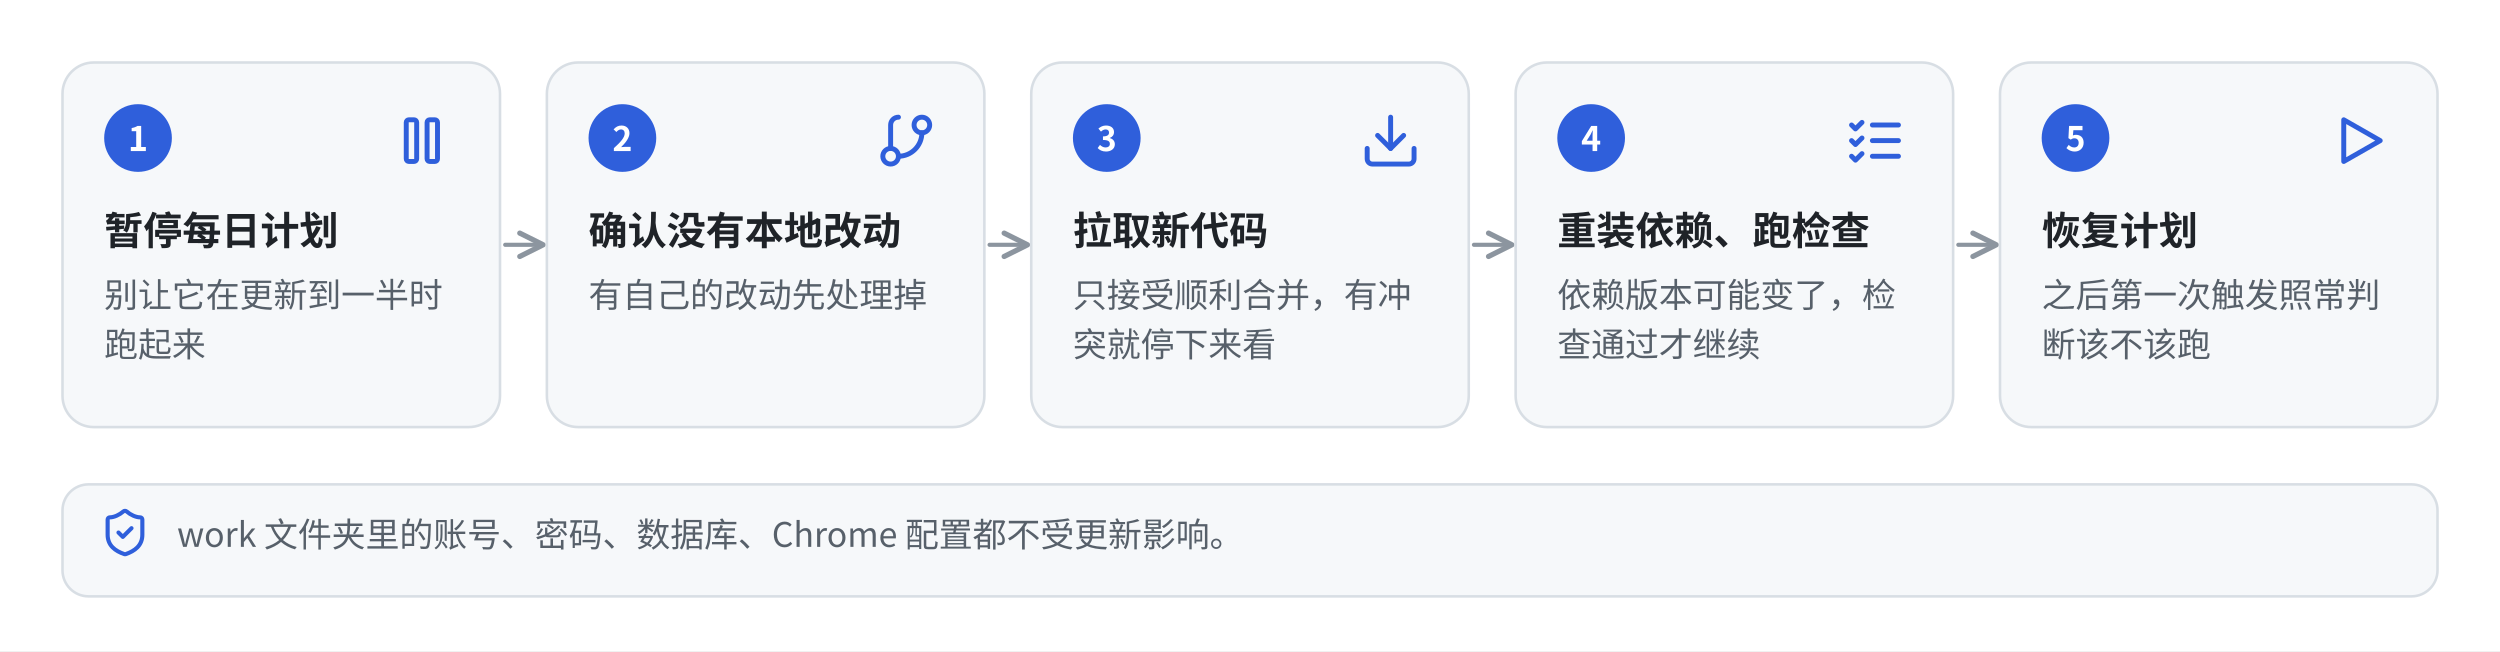
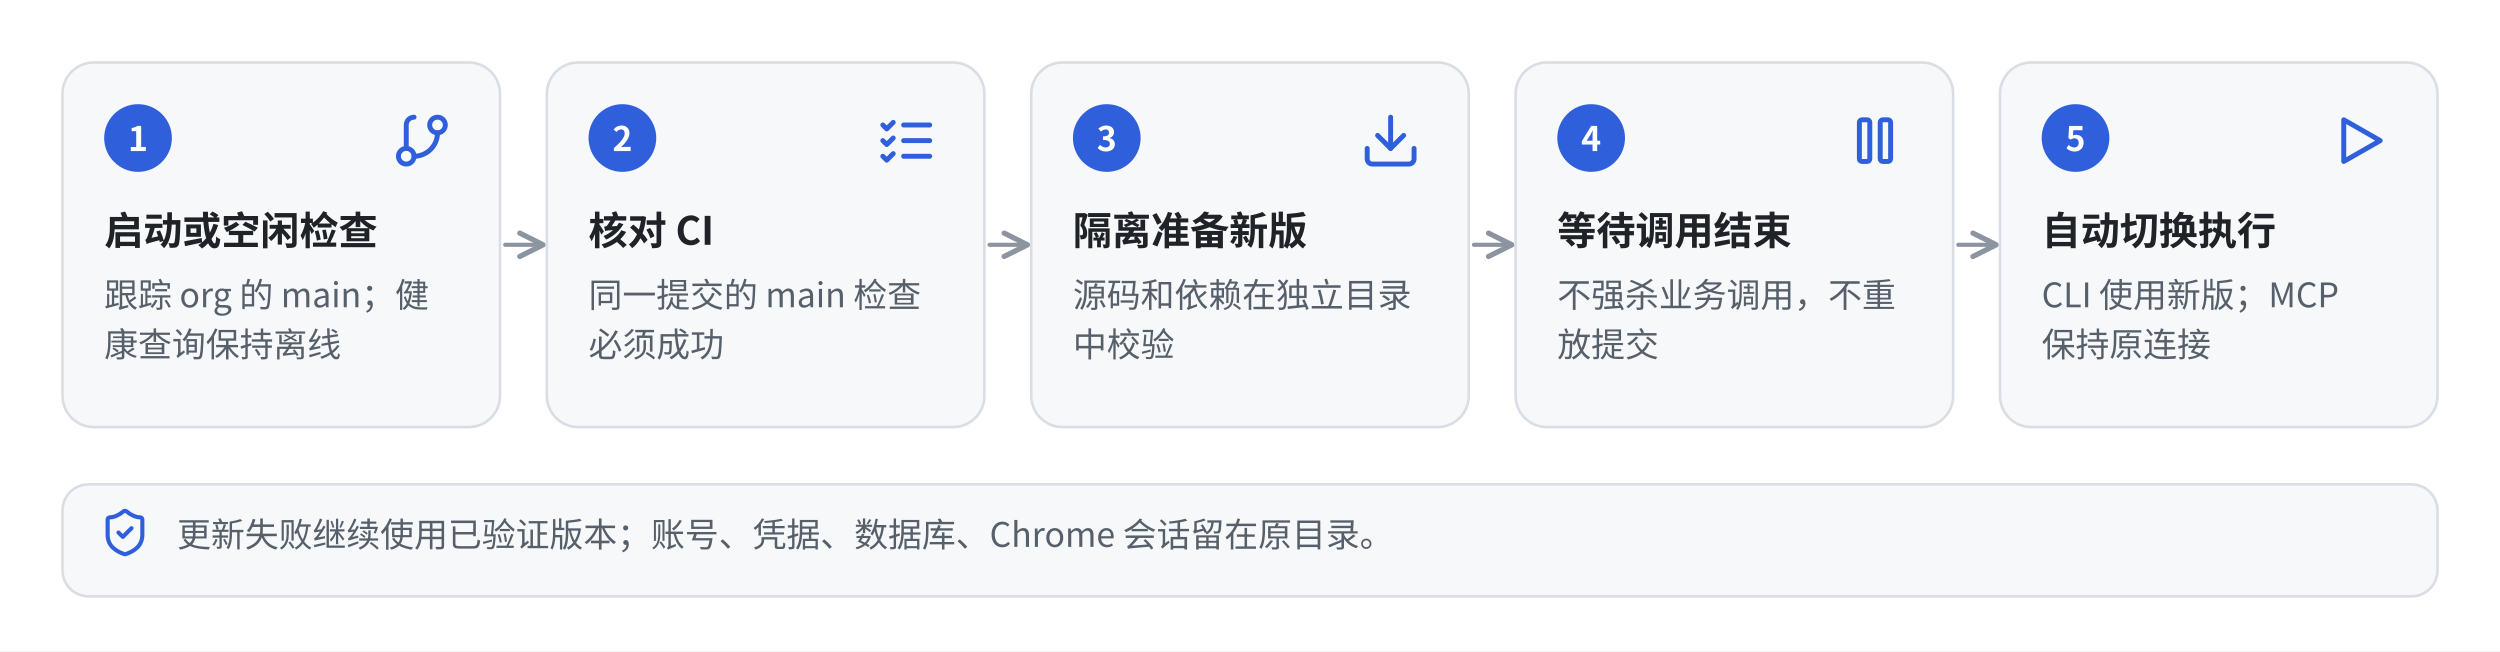
- <svg xmlns="http://www.w3.org/2000/svg" width="960" height="250" viewBox="0 0 960 250" role="img" aria-label="更新到新版本：五步">
+ <svg xmlns="http://www.w3.org/2000/svg" width="960" height="250" viewBox="0 0 960 250" role="img" aria-label="自动更新：准备新版后安全切换">
  <style>
text{font-family:-apple-system,BlinkMacSystemFont,'Segoe UI','PingFang SC','Hiragino Sans GB','Microsoft YaHei','Noto Sans CJK SC',Helvetica,Arial,sans-serif;fill:#1f2328;font-size:13px}
.h{font-size:15px;font-weight:600}.hb{font-size:17px;font-weight:700}
.s{font-size:13px;fill:#57606a}.xs{font-size:12px;fill:#6f7781}
.mono{font-family:ui-monospace,SFMono-Regular,Menlo,Consolas,'PingFang SC','Microsoft YaHei',monospace;font-size:12px;fill:#57606a}
.w{fill:#ffffff;font-weight:600}
.bg{fill:#ffffff}
.line{stroke:#8c959f;stroke-width:1.6;fill:none;stroke-linecap:round;stroke-linejoin:round}
.line.soft{stroke:#c9d1d9}
.ar{stroke:#8c959f;stroke-width:1.6;fill:none;marker-end:url(#ah);stroke-linecap:round;stroke-linejoin:round}
.ar.blue{stroke:#2f5fdb;marker-end:url(#ah-blue)}.ar.green{stroke:#1a7f37;marker-end:url(#ah-green)}
.ar.red{stroke:#cf222e;marker-end:url(#ah-red)}.ar.amber{stroke:#9a6700;marker-end:url(#ah-amber)}
.ar.dash{stroke-dasharray:5 4}
.ic{fill:none;stroke-width:1.9;stroke-linecap:round;stroke-linejoin:round}
.c-gray{fill:#f6f8fa;stroke:#d8dee4;stroke-width:1}.f-gray{fill:#57606a}.k-gray{stroke:#57606a}.t-gray{fill:#57606a}.ic-gray{stroke:#57606a}.sf-gray{fill:#f6f8fa}.ss-gray{stroke:#d8dee4}
.c-blue{fill:#eef4ff;stroke:#c7d7fe;stroke-width:1}.f-blue{fill:#2f5fdb}.k-blue{stroke:#2f5fdb}.t-blue{fill:#2f5fdb}.ic-blue{stroke:#2f5fdb}.sf-blue{fill:#eef4ff}.ss-blue{stroke:#c7d7fe}
.c-green{fill:#ecfdf3;stroke:#b7e4c7;stroke-width:1}.f-green{fill:#1a7f37}.k-green{stroke:#1a7f37}.t-green{fill:#1a7f37}.ic-green{stroke:#1a7f37}.sf-green{fill:#ecfdf3}.ss-green{stroke:#b7e4c7}
.c-amber{fill:#fff8e6;stroke:#f5d78a;stroke-width:1}.f-amber{fill:#9a6700}.k-amber{stroke:#9a6700}.t-amber{fill:#9a6700}.ic-amber{stroke:#9a6700}.sf-amber{fill:#fff8e6}.ss-amber{stroke:#f5d78a}
.c-red{fill:#fff1f0;stroke:#f7b9b4;stroke-width:1}.f-red{fill:#cf222e}.k-red{stroke:#cf222e}.t-red{fill:#cf222e}.ic-red{stroke:#cf222e}.sf-red{fill:#fff1f0}.ss-red{stroke:#f7b9b4}
.c-purple{fill:#f6f1ff;stroke:#d6c7f5;stroke-width:1}.f-purple{fill:#6e40c9}.k-purple{stroke:#6e40c9}.t-purple{fill:#6e40c9}.ic-purple{stroke:#6e40c9}.sf-purple{fill:#f6f1ff}.ss-purple{stroke:#d6c7f5}
@media (prefers-color-scheme: dark){
text{fill:#e6edf3}.s{fill:#a3adb8}.xs{fill:#8b949e}.mono{fill:#a3adb8}.w{fill:#ffffff}
.bg{fill:#0d1117}
.line{stroke:#6e7681}.line.soft{stroke:#30363d}
.ar{stroke:#6e7681}
.ar.blue{stroke:#79a6ff}.ar.green{stroke:#4ad07a}.ar.red{stroke:#ff7b72}.ar.amber{stroke:#e3b341}
.c-gray{fill:#161b22;stroke:#30363d}.f-gray{fill:#8b949e}.k-gray{stroke:#8b949e}.t-gray{fill:#8b949e}.ic-gray{stroke:#8b949e}.sf-gray{fill:#161b22}.ss-gray{stroke:#30363d}
.c-blue{fill:#12203a;stroke:#2b4a86}.f-blue{fill:#79a6ff}.k-blue{stroke:#79a6ff}.t-blue{fill:#79a6ff}.ic-blue{stroke:#79a6ff}.sf-blue{fill:#12203a}.ss-blue{stroke:#2b4a86}
.c-green{fill:#0f2a1a;stroke:#1f5a33}.f-green{fill:#4ad07a}.k-green{stroke:#4ad07a}.t-green{fill:#4ad07a}.ic-green{stroke:#4ad07a}.sf-green{fill:#0f2a1a}.ss-green{stroke:#1f5a33}
.c-amber{fill:#2e2410;stroke:#6b4f12}.f-amber{fill:#e3b341}.k-amber{stroke:#e3b341}.t-amber{fill:#e3b341}.ic-amber{stroke:#e3b341}.sf-amber{fill:#2e2410}.ss-amber{stroke:#6b4f12}
.c-red{fill:#301416;stroke:#7a2a2e}.f-red{fill:#ff7b72}.k-red{stroke:#ff7b72}.t-red{fill:#ff7b72}.ic-red{stroke:#ff7b72}.sf-red{fill:#301416}.ss-red{stroke:#7a2a2e}
.c-purple{fill:#231a36;stroke:#4a3480}.f-purple{fill:#b083f0}.k-purple{stroke:#b083f0}.t-purple{fill:#b083f0}.ic-purple{stroke:#b083f0}.sf-purple{fill:#231a36}.ss-purple{stroke:#4a3480}
}
</style>
  <defs>
    <marker id="ah" viewBox="0 0 10 10" refX="8.5" refY="5" markerWidth="7" markerHeight="7" orient="auto-start-reverse">
      <path d="M1,1 L9,5 L1,9" fill="none" stroke="#8c959f" stroke-width="1.8" stroke-linecap="round" stroke-linejoin="round" />
    </marker>
    <marker id="ah-blue" viewBox="0 0 10 10" refX="8.5" refY="5" markerWidth="7" markerHeight="7" orient="auto-start-reverse">
      <path d="M1,1 L9,5 L1,9" fill="none" stroke="#2f5fdb" stroke-width="1.8" stroke-linecap="round" stroke-linejoin="round" />
    </marker>
    <marker id="ah-green" viewBox="0 0 10 10" refX="8.5" refY="5" markerWidth="7" markerHeight="7" orient="auto-start-reverse">
      <path d="M1,1 L9,5 L1,9" fill="none" stroke="#1a7f37" stroke-width="1.8" stroke-linecap="round" stroke-linejoin="round" />
    </marker>
    <marker id="ah-red" viewBox="0 0 10 10" refX="8.5" refY="5" markerWidth="7" markerHeight="7" orient="auto-start-reverse">
      <path d="M1,1 L9,5 L1,9" fill="none" stroke="#cf222e" stroke-width="1.8" stroke-linecap="round" stroke-linejoin="round" />
    </marker>
    <marker id="ah-amber" viewBox="0 0 10 10" refX="8.5" refY="5" markerWidth="7" markerHeight="7" orient="auto-start-reverse">
      <path d="M1,1 L9,5 L1,9" fill="none" stroke="#9a6700" stroke-width="1.8" stroke-linecap="round" stroke-linejoin="round" />
    </marker>
  </defs>
  <rect width="960" height="250" class="bg" />
  <rect x="24.0" y="24.0" width="168.0" height="140.0" rx="12" class="c-gray" />
  <circle cx="53.0" cy="53.0" r="13" class="f-blue" />
  <text x="53" y="58" class="w" text-anchor="middle" style="font-size:13px">1</text>
  <g transform="translate(150.0,42.0) scale(1.000)" class="ic ic-blue">
-     <rect x="14" y="4" width="4" height="16" rx="1" />
-     <rect x="6" y="4" width="4" height="16" rx="1" />
+     <circle cx="6" cy="18" r="3" />
+     <circle cx="18" cy="6" r="3" />
+     <path d="M6 15V6a3 3 0 0 1 3-3" />
+     <path d="M18 9a9 9 0 0 1-9 9" />
  </g>
-   <text x="40" y="94" class="h">暂停每日计划</text>
-   <text x="40" y="118" class="s">别让它在更新到一半时</text>
-   <text x="40" y="137" class="s">跑起来</text>
+   <text x="40" y="94" class="h">启动或空闲检查</text>
+   <text x="40" y="118" class="s">跟踪 org 的 main；健</text>
+   <text x="40" y="137" class="s">康查询保持离线</text>
  <path d="M194.0,94.0 L208.0,94.0" class="ar" />
  <rect x="210.0" y="24.0" width="168.0" height="140.0" rx="12" class="c-gray" />
  <circle cx="239.0" cy="53.0" r="13" class="f-blue" />
  <text x="239" y="58" class="w" text-anchor="middle" style="font-size:13px">2</text>
  <g transform="translate(336.0,42.0) scale(1.000)" class="ic ic-blue">
-     <circle cx="6" cy="18" r="3" />
-     <circle cx="18" cy="6" r="3" />
-     <path d="M6 15V6a3 3 0 0 1 3-3" />
-     <path d="M18 9a9 9 0 0 1-9 9" />
+     <path d="M11 6h10" />
+     <path d="M11 12h10" />
+     <path d="M11 18h10" />
+     <path d="m3 6 1.5 1.5L7 5" />
+     <path d="m3 12 1.5 1.5L7 11" />
+     <path d="m3 18 1.5 1.5L7 17" />
  </g>
-   <text x="226" y="94" class="h">确认没有本地改动</text>
-   <text x="226" y="118" class="s">有自己的改动先处理掉</text>
+   <text x="226" y="94" class="h">核对 CI</text>
+   <text x="226" y="118" class="s">同一提交的 main 检查</text>
+   <text x="226" y="137" class="s">必须成功</text>
  <path d="M380.0,94.0 L394.0,94.0" class="ar" />
  <rect x="396.0" y="24.0" width="168.0" height="140.0" rx="12" class="c-gray" />
  <circle cx="425.0" cy="53.0" r="13" class="f-blue" />
  <text x="425" y="58" class="w" text-anchor="middle" style="font-size:13px">3</text>
  <g transform="translate(522.0,42.0) scale(1.000)" class="ic ic-blue">
    <path d="M12 15V3" />
    <path d="M21 15v4a2 2 0 0 1-2 2H5a2 2 0 0 1-2-2v-4" />
    <path d="m7 10 5 5 5-5" />
  </g>
-   <text x="412" y="94" class="h">拉取新代码</text>
-   <text x="412" y="118" class="s">只接受顺利合并，有冲</text>
-   <text x="412" y="137" class="s">突就停下来看</text>
+   <text x="412" y="94" class="h">隔离准备新版</text>
+   <text x="412" y="118" class="s">源码和依赖在独立目录</text>
+   <text x="412" y="137" class="s">中校验</text>
  <path d="M566.0,94.0 L580.0,94.0" class="ar" />
  <rect x="582.0" y="24.0" width="168.0" height="140.0" rx="12" class="c-gray" />
  <circle cx="611.0" cy="53.0" r="13" class="f-blue" />
  <text x="611" y="58" class="w" text-anchor="middle" style="font-size:13px">4</text>
  <g transform="translate(708.0,42.0) scale(1.000)" class="ic ic-blue">
-     <path d="M11 6h10" />
-     <path d="M11 12h10" />
-     <path d="M11 18h10" />
-     <path d="m3 6 1.5 1.5L7 5" />
-     <path d="m3 12 1.5 1.5L7 11" />
-     <path d="m3 18 1.5 1.5L7 17" />
+     <rect x="14" y="4" width="4" height="16" rx="1" />
+     <rect x="6" y="4" width="4" height="16" rx="1" />
  </g>
-   <text x="598" y="94" class="h">重装依赖、跑检查</text>
-   <text x="598" y="118" class="s">依赖版本可能变了，检</text>
-   <text x="598" y="137" class="s">查通过才继续</text>
+   <text x="598" y="94" class="h">等待调用结束</text>
+   <text x="598" y="118" class="s">不强杀业务调用，不重</text>
+   <text x="598" y="137" class="s">放提交</text>
  <path d="M752.0,94.0 L766.0,94.0" class="ar" />
  <rect x="768.0" y="24.0" width="168.0" height="140.0" rx="12" class="c-gray" />
  <circle cx="797.0" cy="53.0" r="13" class="f-blue" />
  <text x="797" y="58" class="w" text-anchor="middle" style="font-size:13px">5</text>
  <g transform="translate(894.0,42.0) scale(1.000)" class="ic ic-blue">
    <path d="M6 4v16l14-8Z" />
  </g>
-   <text x="784" y="94" class="h">恢复计划</text>
-   <text x="784" y="118" class="s">之后第一次触发照常判</text>
-   <text x="784" y="137" class="s">断该不该跑</text>
+   <text x="784" y="94" class="h">自动切换执行</text>
+   <text x="784" y="118" class="s">CLI 使用新版；MCP</text>
+   <text x="784" y="137" class="s">保持原连接</text>
  <rect x="24.0" y="186.0" width="912.0" height="43.0" rx="10" class="c-gray" />
  <g transform="translate(38.0,194.5) scale(0.833)" class="ic ic-blue">
    <path d="M20 13c0 5-3.5 7.5-7.66 8.95a1 1 0 0 1-.67-.01C7.5 20.5 4 18 4 13V6a1 1 0 0 1 1-1c2 0 4.5-1.2 6.24-2.72a1.17 1.17 0 0 1 1.52 0C14.51 3.81 17 5 19 5a1 1 0 0 1 1 1z" />
    <path d="m9 12 2 2 4-4" />
  </g>
-   <text x="68" y="210" class="s">work 文件夹里的账号、密码、数据库、Chrome 配置都不受更新影响。</text>
+   <text x="68" y="210" class="s">更新失败继续使用已验证版本；账号、凭据、数据库、Chrome 会话留在原目录。</text>
</svg>
